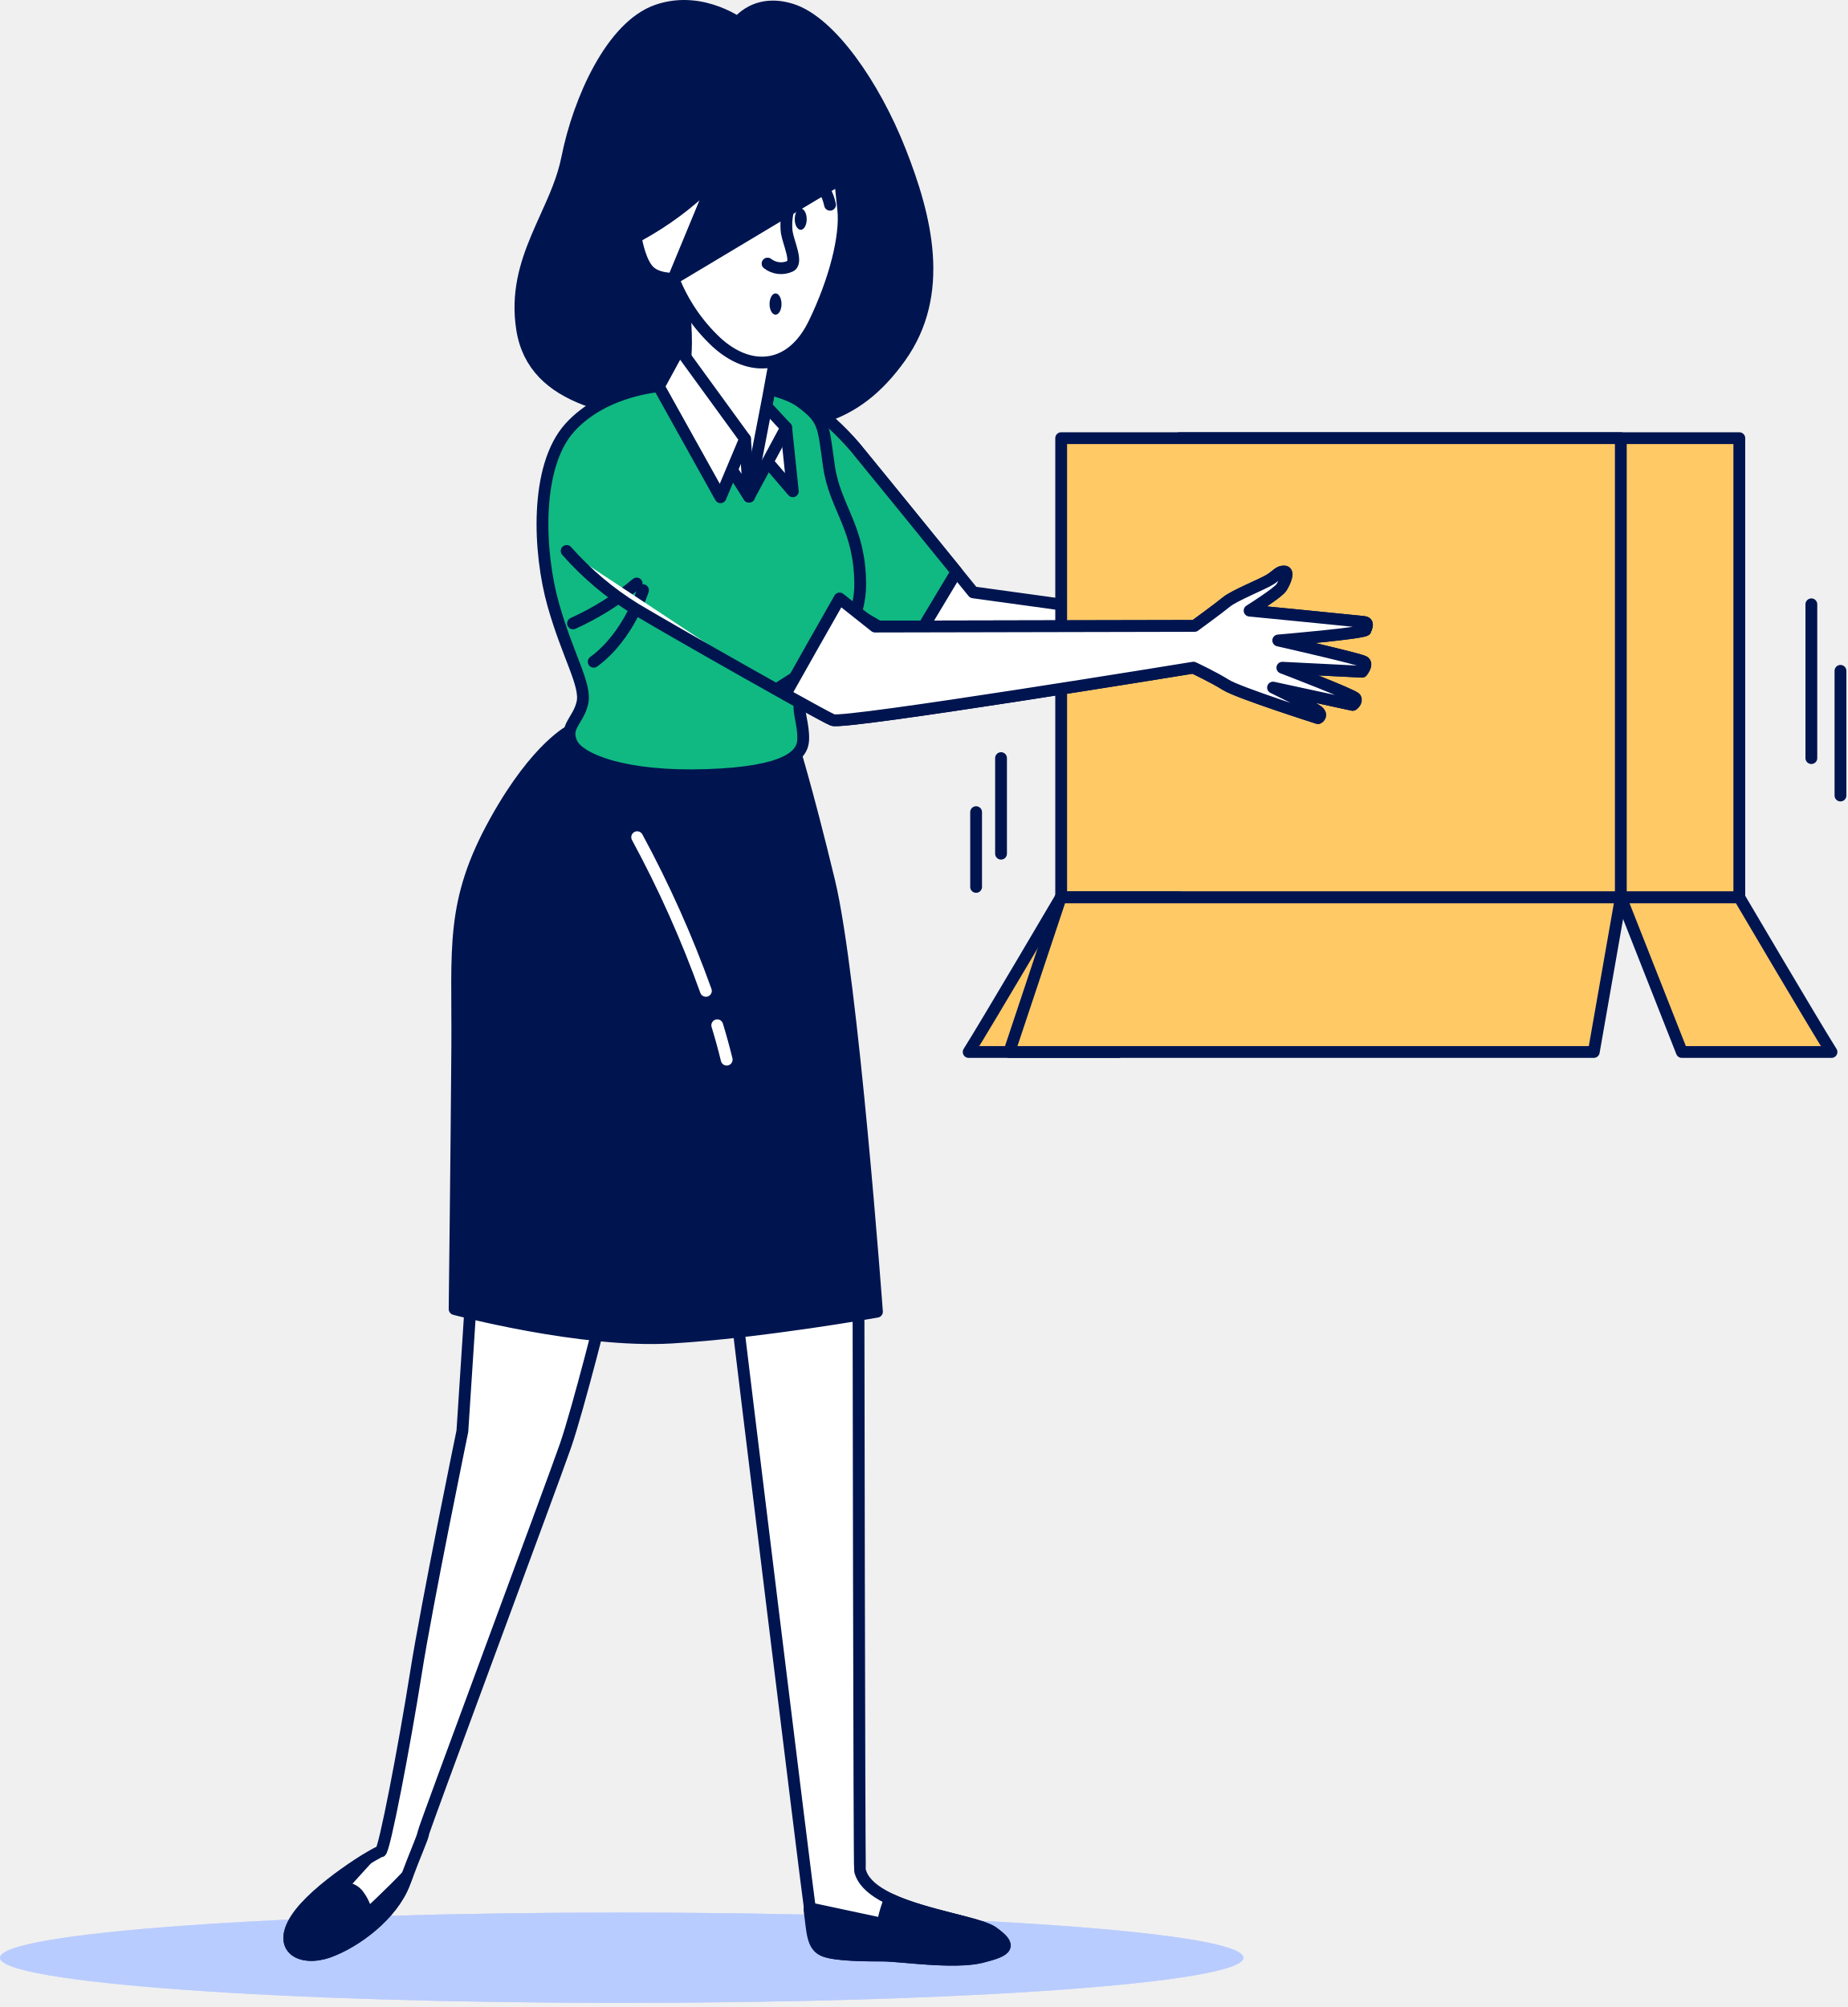
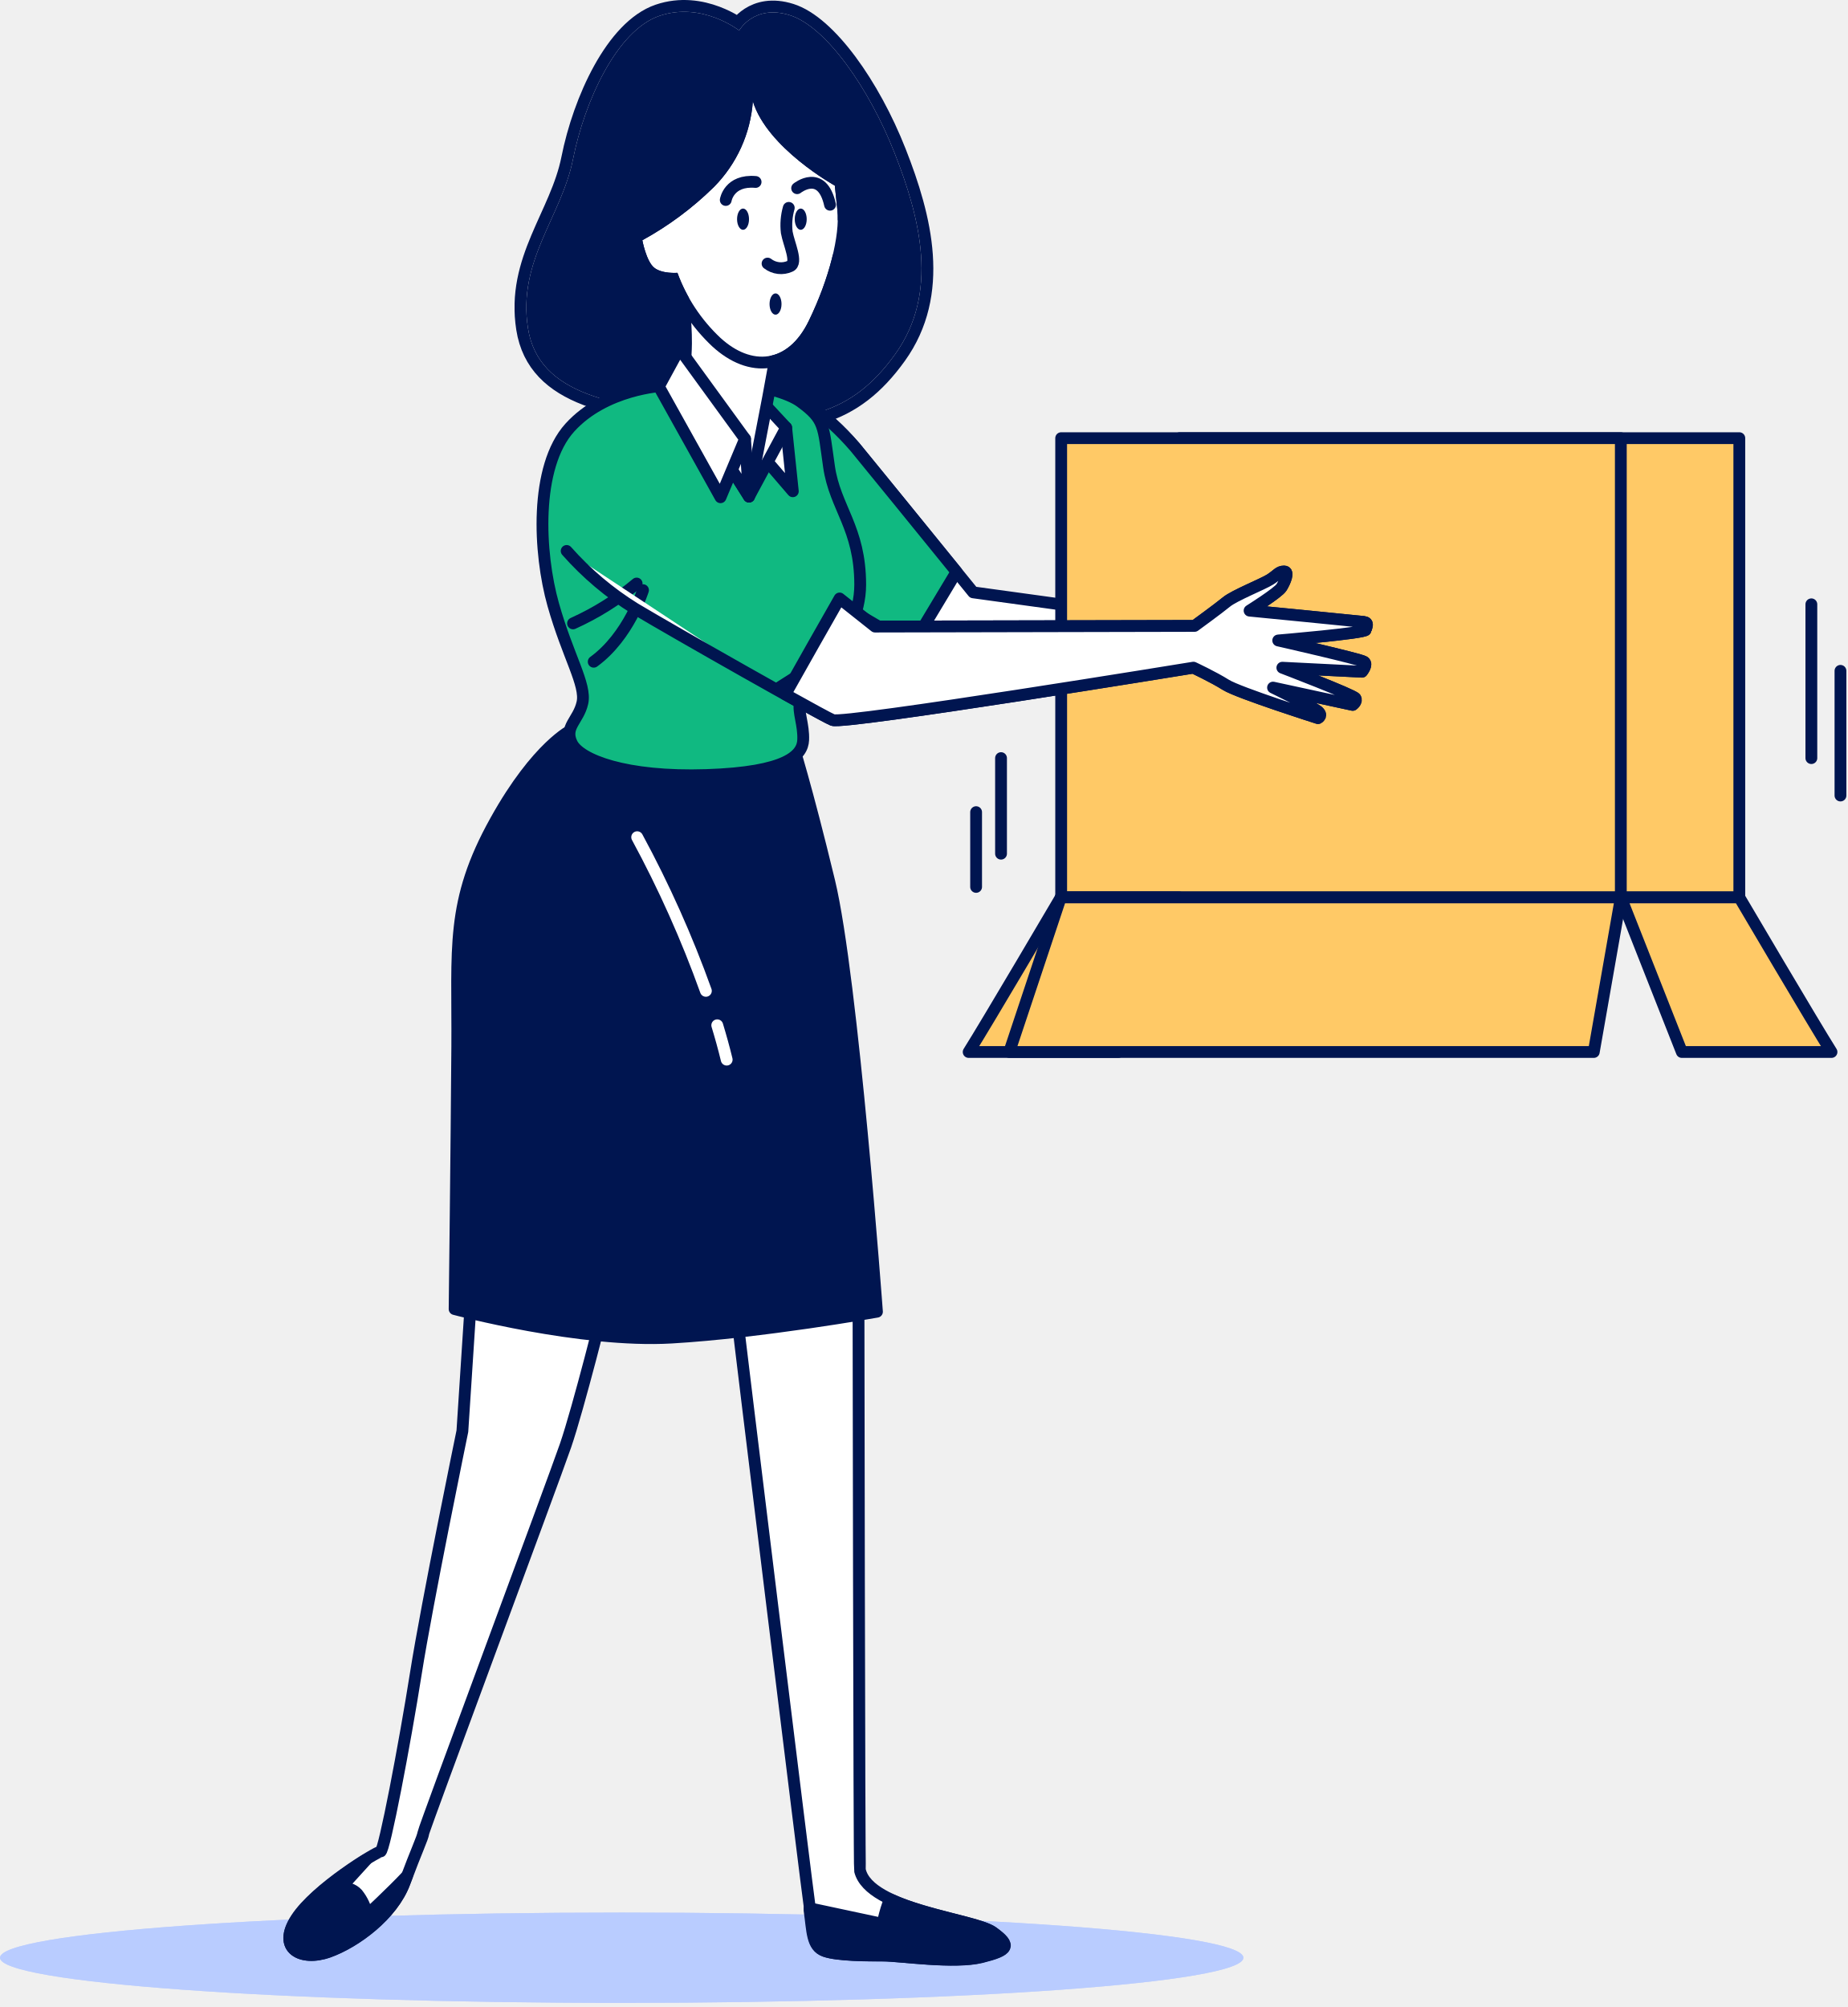
<svg xmlns="http://www.w3.org/2000/svg" width="313" height="340" viewBox="0 0 313 340" fill="none">
-   <path d="M210.648 331.653C210.648 335.895 163.494 339.306 105.319 339.306C47.144 339.306 0 335.873 0 331.653C0 327.433 47.154 324 105.319 324C163.483 324 210.648 327.411 210.648 331.653Z" fill="#8BAAFF" />
-   <path opacity="0.4" d="M210.648 331.653C210.648 335.895 163.494 339.306 105.319 339.306C47.144 339.306 0 335.873 0 331.653C0 327.433 47.154 324 105.319 324C163.483 324 210.648 327.411 210.648 331.653Z" fill="white" />
-   <path d="M126.705 2.311C125.939 2.8 125.375 3.351 124.994 3.794C124.887 3.725 124.771 3.653 124.645 3.577C123.902 3.127 122.833 2.557 121.526 2.067C118.916 1.089 115.289 0.411 111.39 1.743C107.42 3.099 104.091 7 101.544 11.596C98.974 16.235 97.087 21.784 96.096 26.757C95.394 30.278 93.966 33.444 92.483 36.731C91.963 37.883 91.436 39.051 90.932 40.253C89.013 44.827 87.512 49.75 88.455 55.75C89.43 61.949 93.483 65.491 99.14 67.663C104.733 69.81 112.06 70.688 119.893 71.529C127.793 72.378 134.026 72.341 139.252 70.719C144.525 69.083 148.679 65.865 152.484 60.557C160.229 49.751 156.867 36.693 152.489 25.572C150.271 19.94 147.312 14.498 144.122 10.207C140.966 5.961 137.465 2.679 134.115 1.623C130.787 0.573 128.334 1.271 126.705 2.311Z" fill="#001550" stroke="#001550" stroke-width="2" stroke-linecap="round" stroke-linejoin="round" />
-   <path d="M79.74 220.784L78.333 242.446C78.333 242.446 72.343 271.506 70.452 283.485C68.56 295.464 65.092 313.681 64.462 313.681C63.831 313.681 53.496 319.93 50.186 325.03C46.876 330.13 51.075 332.292 55.669 330.66C60.262 329.027 66.5 324.411 68.538 318.928C70.576 313.445 71.589 311.407 71.724 310.518C71.859 309.628 93.645 251.138 95.807 244.89C97.968 238.641 102.562 220.289 102.562 220.289L113.269 183.968C113.269 183.968 124.731 221.314 124.866 222.969C125.001 224.624 136.71 320.076 137.25 323.645C137.791 327.214 137.633 329.759 139.795 330.524C141.957 331.29 147.057 331.29 149.736 331.29C152.416 331.29 161.716 332.697 166.298 331.549C170.881 330.401 171.399 329.635 168.212 327.338C165.026 325.041 147.327 323.578 145.695 316.89C145.559 316.383 145.436 218.127 145.436 218.127C145.436 218.127 143.904 185.634 141.36 176.47H82.476L79.74 220.784Z" fill="white" stroke="#001550" stroke-width="2" stroke-linecap="round" stroke-linejoin="round" />
-   <path d="M55.657 330.637C60.24 328.971 66.489 324.388 68.526 318.905L68.954 317.78C66.353 320.549 62.199 324.4 62.199 324.4C61.944 323.094 61.376 321.869 60.544 320.831C60.181 320.43 59.715 320.136 59.198 319.979C58.68 319.822 58.13 319.809 57.605 319.941L62.109 314.987C58.731 317.081 52.651 321.36 50.264 325.041C46.853 330.119 51.041 332.292 55.657 330.637Z" fill="#001550" stroke="#001550" stroke-width="2" stroke-linecap="round" stroke-linejoin="round" />
-   <path d="M168.133 327.316C165.949 325.751 156.976 324.569 150.986 321.833C150.739 322.043 150.546 322.309 150.423 322.61C150.043 323.689 149.746 324.795 149.534 325.92L137.149 323.274V323.623C137.656 327.192 137.532 329.736 139.694 330.502C141.855 331.268 146.956 331.268 149.635 331.268C152.315 331.268 161.615 332.675 166.197 331.527C170.779 330.378 171.365 329.658 168.133 327.316Z" fill="#001550" stroke="#001550" stroke-width="2" stroke-linecap="round" stroke-linejoin="round" />
-   <path d="M96.899 123.621C96.899 123.621 91.055 126.311 83.985 139.011C76.25 152.871 77.579 160.572 77.466 177.292C77.353 194.011 77.016 221.764 77.016 221.764C77.016 221.764 98.407 227.495 113.753 226.594C129.099 225.693 148.566 222.214 148.566 222.214C148.566 222.214 144.411 165.605 140.482 149.325C136.552 133.044 134.188 125.681 134.188 125.681C126.594 126.735 118.898 126.848 111.276 126.019C98.25 124.746 96.899 123.621 96.899 123.621Z" fill="#001550" stroke="#001550" stroke-width="2" stroke-linecap="round" stroke-linejoin="round" />
-   <path d="M121.51 173.689C122.096 175.614 122.636 177.562 123.109 179.51" stroke="white" stroke-width="2" stroke-linecap="round" stroke-linejoin="round" />
-   <path d="M107.944 141.826C112.479 150.195 116.371 158.897 119.585 167.857" stroke="white" stroke-width="2" stroke-linecap="round" stroke-linejoin="round" />
-   <path d="M240.325 112.857C239.65 112.407 228.582 110.673 228.582 110.673L226.421 109.783C226.421 109.783 239.819 110.853 239.931 110.29C240.044 109.727 240.494 109.052 239.593 108.939C238.693 108.826 221.455 105.325 221.455 105.325C221.455 105.325 225.835 101.182 226.398 100.281C226.961 99.38 227.738 97.579 226.837 97.579C225.936 97.579 225.711 98.142 224.484 98.93C223.257 99.718 218.415 101.632 217.064 102.747C215.713 103.861 211.683 106.789 211.683 106.789L164.868 100.349C164.868 100.349 148.43 80.083 144.861 75.759C142.38 72.874 139.556 70.303 136.451 68.103C133.006 66.583 133.073 69.128 133.073 69.128L140.268 101.103C140.268 101.103 158.879 112.193 160.027 112.193C161.175 112.193 211.458 113.859 211.458 113.859C211.458 113.859 214.835 115.435 216.952 116.775C219.068 118.115 232.568 122.405 232.568 122.405C232.568 122.405 233.469 121.954 232.455 121.166C231.442 120.378 224.934 117.237 224.934 117.237L238.445 120.164C238.445 120.164 239.233 119.601 238.895 119.038C238.558 118.475 226.511 113.87 226.511 113.87L240.021 114.546C240.021 114.546 240.989 113.307 240.325 112.857Z" fill="white" stroke="#001550" stroke-width="2" stroke-linecap="round" stroke-linejoin="round" />
-   <path d="M162.042 96.87C157.19 90.891 147.496 78.957 144.861 75.759C142.38 72.874 139.556 70.303 136.451 68.103C133.006 66.583 133.073 69.128 133.073 69.128L140.268 101.103C140.268 101.103 148.667 106.102 154.522 109.389L162.042 96.87Z" fill="#10B981" stroke="#001550" stroke-width="2" stroke-linecap="round" stroke-linejoin="round" />
-   <path d="M112.29 65.367C112.29 65.367 102.517 65.818 96.527 72.449C90.537 79.081 91.247 93.672 93.724 102.431C96.201 111.191 99.353 116.021 98.666 119.061C97.98 122.101 95.525 123.103 96.865 125.906C98.205 128.71 105.962 131.749 119.664 131.299C133.366 130.849 135.956 127.921 136.068 125.354C136.181 122.787 135.168 120.637 135.505 119.061C135.843 117.484 145.728 108.725 145.728 99.065C145.728 89.405 141.461 86.038 140.448 79.069C139.435 72.1 139.772 71.098 135.618 68.058C131.463 65.018 117.795 63.453 112.29 65.367Z" fill="#10B981" stroke="#001550" stroke-width="2" stroke-linecap="round" stroke-linejoin="round" />
-   <path d="M107.854 98.851C104.587 101.584 100.962 103.857 97.079 105.606" stroke="#001550" stroke-width="2" stroke-linecap="round" stroke-linejoin="round" />
-   <path d="M108.934 99.977C108.934 99.977 106.514 107.791 100.58 112.103" stroke="#001550" stroke-width="2" stroke-linecap="round" stroke-linejoin="round" />
-   <path d="M133.186 72.438L134.312 83.224L129.583 77.718L133.186 72.438Z" fill="white" stroke="#001550" stroke-width="2" stroke-linecap="round" stroke-linejoin="round" />
-   <path d="M126.892 84.124L133.186 72.438L127.455 66.268L126.892 84.124Z" fill="white" stroke="#001550" stroke-width="2" stroke-linecap="round" stroke-linejoin="round" />
-   <path d="M114.766 46.272C115.748 50.166 116.236 54.168 116.219 58.184C116.186 60.784 115.922 63.377 115.431 65.93L126.892 84.124L130.146 67.236L132.285 55.55C132.285 55.55 119.259 54.806 114.766 46.272Z" fill="white" stroke="#001550" stroke-width="2" stroke-linecap="round" stroke-linejoin="round" />
-   <path d="M126.217 74.352L126.892 84.124L123.526 78.844L126.217 74.352Z" fill="white" stroke="#001550" stroke-width="2" stroke-linecap="round" stroke-linejoin="round" />
-   <path d="M111.614 65.48L122.062 84.237L126.217 74.352L115.104 59.074L111.614 65.48Z" fill="white" stroke="#001550" stroke-width="2" stroke-linecap="round" stroke-linejoin="round" />
-   <path d="M294.66 74.228H199.85V152.027H294.66V74.228Z" fill="#FFC966" />
-   <path d="M294.66 74.228H199.85V152.027H294.66V74.228Z" stroke="#001550" stroke-width="2" stroke-linecap="round" stroke-linejoin="round" />
-   <path d="M274.586 74.228H179.775V152.027H274.586V74.228Z" fill="#FFC966" stroke="#001550" stroke-width="2" stroke-linecap="round" stroke-linejoin="round" />
-   <path d="M310.276 178.215C307.237 173.396 294.66 152.027 294.66 152.027H274.597L284.922 178.215H310.276Z" fill="#FFC966" />
-   <path d="M310.276 178.215C307.237 173.396 294.66 152.027 294.66 152.027H274.597L284.922 178.215H310.276Z" stroke="#001550" stroke-width="2" stroke-linecap="round" stroke-linejoin="round" />
-   <path d="M164.103 178.215C167.143 173.396 179.708 152.027 179.708 152.027H199.782L189.458 178.215H164.103Z" fill="#FFC966" stroke="#001550" stroke-width="2" stroke-linecap="round" stroke-linejoin="round" />
-   <path d="M179.707 152.027L170.982 178.215H270.003L274.597 152.027H179.707Z" fill="#FFC966" stroke="#001550" stroke-width="2" stroke-linecap="round" stroke-linejoin="round" />
-   <path d="M306.865 102.375V128.428" stroke="#001550" stroke-width="2" stroke-linecap="round" stroke-linejoin="round" />
-   <path d="M311.796 113.645V134.767" stroke="#001550" stroke-width="2" stroke-linecap="round" stroke-linejoin="round" />
-   <path d="M169.586 128.428V144.618" stroke="#001550" stroke-width="2" stroke-linecap="round" stroke-linejoin="round" />
-   <path d="M165.364 137.582V150.248" stroke="#001550" stroke-width="2" stroke-linecap="round" stroke-linejoin="round" />
-   <path d="M95.998 93.334C99.358 97.14 103.257 100.432 107.572 103.107C114.327 107.149 139.097 121.189 141.045 121.977C142.992 122.765 202.146 113.105 202.146 113.105C202.146 113.105 205.524 114.681 207.652 116.021C209.78 117.361 223.268 121.65 223.268 121.65C223.268 121.65 224.169 121.2 223.155 120.423C222.142 119.646 215.635 116.482 215.635 116.482L229.145 119.41C229.145 119.41 229.933 118.847 229.596 118.284C229.258 117.721 217.211 113.116 217.211 113.116L230.721 113.792C230.721 113.792 231.735 112.553 231.059 112.103C230.384 111.652 216.547 108.5 216.547 108.5C216.547 108.5 231.262 107.261 231.374 106.698C231.487 106.136 231.937 105.471 231.037 105.359C230.136 105.246 211.716 103.445 211.716 103.445C211.716 103.445 216.547 100.416 217.109 99.515C217.672 98.615 218.461 96.813 217.56 96.813C216.659 96.813 216.434 97.376 215.207 98.164C213.979 98.952 209.138 100.866 207.787 101.981C206.436 103.096 202.394 106.034 202.394 106.034L148.262 106.147L131.5 116.793" fill="white" />
-   <path d="M95.998 93.334C99.358 97.14 103.257 100.432 107.572 103.107C114.327 107.149 139.097 121.189 141.045 121.977C142.992 122.765 202.146 113.105 202.146 113.105C202.146 113.105 205.524 114.681 207.652 116.021C209.78 117.361 223.268 121.65 223.268 121.65C223.268 121.65 224.169 121.2 223.155 120.423C222.142 119.646 215.635 116.482 215.635 116.482L229.145 119.41C229.145 119.41 229.933 118.847 229.596 118.284C229.258 117.721 217.211 113.116 217.211 113.116L230.721 113.792C230.721 113.792 231.735 112.553 231.059 112.103C230.384 111.652 216.547 108.5 216.547 108.5C216.547 108.5 231.262 107.261 231.374 106.698C231.487 106.136 231.937 105.471 231.037 105.359C230.136 105.246 211.716 103.445 211.716 103.445C211.716 103.445 216.547 100.416 217.109 99.515C217.672 98.615 218.461 96.813 217.56 96.813C216.659 96.813 216.434 97.376 215.207 98.164C213.98 98.952 209.138 100.866 207.787 101.981C206.436 103.096 202.394 106.034 202.394 106.034L148.262 106.147L131.5 116.793" stroke="#001550" stroke-width="2" stroke-linecap="round" stroke-linejoin="round" />
-   <path d="M231.014 105.359C230.125 105.246 211.694 103.445 211.694 103.445C211.694 103.445 216.524 100.416 217.087 99.515C217.65 98.615 218.438 96.813 217.537 96.813C216.637 96.813 216.411 97.376 215.184 98.164C213.957 98.952 209.116 100.866 207.765 101.981C206.414 103.096 202.372 106.034 202.372 106.034L148.239 106.147L142.238 101.384C139.986 105.336 135.776 112.744 133.04 117.631C137.25 119.973 140.437 121.718 141.078 121.977C142.992 122.765 202.18 113.105 202.18 113.105C202.18 113.105 205.558 114.681 207.686 116.021C209.814 117.361 223.302 121.65 223.302 121.65C223.302 121.65 224.203 121.2 223.189 120.423C222.176 119.646 215.668 116.482 215.668 116.482L229.179 119.41C229.179 119.41 229.967 118.847 229.629 118.284C229.292 117.721 217.245 113.116 217.245 113.116L230.755 113.792C230.755 113.792 231.769 112.553 231.093 112.103C230.417 111.652 216.547 108.5 216.547 108.5C216.547 108.5 231.262 107.261 231.374 106.699C231.487 106.136 231.915 105.471 231.014 105.359Z" fill="white" stroke="#001550" stroke-width="2" stroke-linecap="round" stroke-linejoin="round" />
-   <path d="M140.369 36.837C140.561 36.604 140.814 36.43 141.101 36.334C141.387 36.238 141.694 36.225 141.988 36.295C142.281 36.366 142.549 36.517 142.76 36.733C142.972 36.948 143.119 37.218 143.184 37.513C143.372 38.734 143.309 39.981 142.999 41.177C142.69 42.373 142.14 43.494 141.382 44.471C140.144 45.709 139.018 46.047 139.018 44.471C139.331 41.904 139.782 39.356 140.369 36.837Z" fill="white" stroke="#001550" stroke-width="2" stroke-linecap="round" stroke-linejoin="round" />
-   <path d="M127.431 16.163C127.91 16.109 128.359 16.404 128.5 16.865C129.618 20.528 132.885 23.941 136.024 26.498C137.573 27.76 139.05 28.781 140.14 29.487C140.685 29.84 141.131 30.113 141.44 30.296C141.594 30.388 141.714 30.458 141.794 30.504C141.834 30.527 141.864 30.544 141.884 30.555L141.905 30.567L141.91 30.57L141.911 30.57L127.431 16.163ZM127.431 16.163C126.953 16.217 126.58 16.605 126.546 17.085M127.431 16.163L126.546 17.085M126.546 17.085C126.168 22.324 123.927 27.254 120.229 30.983C116.69 34.462 112.689 37.436 108.339 39.822C107.956 40.032 107.756 40.465 107.838 40.889L107.839 40.896L107.846 40.931C107.852 40.961 107.86 41.003 107.871 41.056C107.893 41.162 107.926 41.313 107.969 41.496C108.056 41.862 108.186 42.365 108.361 42.907C108.535 43.445 108.76 44.044 109.041 44.593C109.314 45.128 109.678 45.694 110.162 46.096C111.066 46.846 112.31 47.091 113.179 47.18C113.514 47.214 113.823 47.228 114.08 47.232M126.546 17.085L114.08 47.232M114.08 47.232C115.681 51.297 118.163 54.961 121.353 57.956L121.353 57.956L121.362 57.964C124.142 60.514 127.297 61.798 130.338 61.324C133.401 60.846 136.055 58.63 137.912 54.804C139.701 51.117 141.048 47.417 141.894 44.094C142.735 40.788 143.096 37.79 142.859 35.528L142.42 31.34C142.386 31.016 142.196 30.728 141.911 30.57L114.08 47.232Z" fill="white" stroke="#001550" stroke-width="2" stroke-linecap="round" stroke-linejoin="round" />
-   <path d="M125.879 38.931C126.439 38.931 126.892 38.125 126.892 37.13C126.892 36.135 126.439 35.329 125.879 35.329C125.319 35.329 124.866 36.135 124.866 37.13C124.866 38.125 125.319 38.931 125.879 38.931Z" fill="#001550" />
-   <path d="M131.385 53.309C131.944 53.309 132.398 52.502 132.398 51.508C132.398 50.513 131.944 49.706 131.385 49.706C130.825 49.706 130.371 50.513 130.371 51.508C130.371 52.502 130.825 53.309 131.385 53.309Z" fill="#001550" />
-   <path d="M135.652 38.931C136.211 38.931 136.665 38.125 136.665 37.13C136.665 36.135 136.211 35.329 135.652 35.329C135.092 35.329 134.638 36.135 134.638 37.13C134.638 38.125 135.092 38.931 135.652 38.931Z" fill="#001550" />
-   <path d="M133.625 35.216C133.238 36.565 133.123 37.977 133.287 39.371C133.625 41.285 135.201 44.538 133.85 45.101C133.234 45.383 132.552 45.489 131.879 45.41C131.206 45.331 130.568 45.068 130.034 44.651" stroke="#001550" stroke-width="2" stroke-linecap="round" stroke-linejoin="round" />
-   <path d="M122.952 33.876C122.952 33.876 123.492 30.431 128.007 30.825" stroke="#001550" stroke-width="2" stroke-linecap="round" stroke-linejoin="round" />
-   <path d="M135.044 31.883C135.044 31.883 139.255 28.506 140.617 34.687" stroke="#001550" stroke-width="2" stroke-linecap="round" stroke-linejoin="round" />
+   <g id="empty order history">
+     <path id="Vector" d="M210.648 331.653C210.648 335.895 163.494 339.306 105.319 339.306C47.144 339.306 0 335.873 0 331.653C0 327.433 47.154 324 105.319 324C163.483 324 210.648 327.411 210.648 331.653Z" fill="#8BAAFF" />
+     <path id="Vector_2" opacity="0.4" d="M210.648 331.653C210.648 335.895 163.494 339.306 105.319 339.306C47.144 339.306 0 335.873 0 331.653C0 327.433 47.154 324 105.319 324C163.483 324 210.648 327.411 210.648 331.653Z" fill="white" />
+     <g id="Character">
+       <g id="Vector_3">
+         <mask id="path-3-outside-1" maskUnits="userSpaceOnUse" x="87.166" y="-1" width="71" height="75" fill="black">
+           <rect fill="white" x="87.166" y="-1" width="71" height="75" />
+           <path d="M125.224 5.166C125.224 5.166 118.93 0.224 111.713 2.689C104.496 5.155 99.025 17.179 97.077 26.952C95.129 36.725 87.642 44.133 89.443 55.595C91.245 67.056 104.271 68.846 120 70.535C135.728 72.224 144.263 70.31 151.671 59.974C159.079 49.639 155.938 37.062 151.558 25.939C147.179 14.815 139.883 4.491 133.814 2.577C127.746 0.663 125.224 5.166 125.224 5.166Z" />
+         </mask>
+         <path d="M125.224 5.166C125.224 5.166 118.93 0.224 111.713 2.689C104.496 5.155 99.025 17.179 97.077 26.952C95.129 36.725 87.642 44.133 89.443 55.595C91.245 67.056 104.271 68.846 120 70.535C135.728 72.224 144.263 70.31 151.671 59.974C159.079 49.639 155.938 37.062 151.558 25.939C147.179 14.815 139.883 4.491 133.814 2.577C127.746 0.663 125.224 5.166 125.224 5.166Z" fill="#001550" />
+         <path d="M125.224 5.166C125.224 5.166 118.93 0.224 111.713 2.689C104.496 5.155 99.025 17.179 97.077 26.952C95.129 36.725 87.642 44.133 89.443 55.595C91.245 67.056 104.271 68.846 120 70.535C135.728 72.224 144.263 70.31 151.671 59.974C159.079 49.639 155.938 37.062 151.558 25.939C147.179 14.815 139.883 4.491 133.814 2.577C127.746 0.663 125.224 5.166 125.224 5.166Z" stroke="#001550" stroke-width="4" stroke-linecap="round" stroke-linejoin="round" mask="url(#path-3-outside-1)" />
+       </g>
+       <path id="Vector_4" d="M79.74 220.785L78.333 242.447C78.333 242.447 72.343 271.506 70.452 283.485C68.56 295.465 65.092 313.681 64.462 313.681C63.831 313.681 53.496 319.93 50.186 325.03C46.876 330.131 51.075 332.292 55.669 330.66C60.262 329.027 66.5 324.411 68.538 318.928C70.576 313.445 71.589 311.407 71.724 310.518C71.859 309.628 93.645 251.138 95.807 244.89C97.968 238.641 102.562 220.289 102.562 220.289L113.269 183.968C113.269 183.968 124.731 221.314 124.866 222.969C125.001 224.624 136.71 320.076 137.25 323.645C137.791 327.215 137.633 329.759 139.795 330.525C141.957 331.29 147.057 331.29 149.736 331.29C152.416 331.29 161.716 332.698 166.298 331.549C170.881 330.401 171.399 329.635 168.212 327.338C165.026 325.042 147.327 323.578 145.695 316.89C145.559 316.383 145.436 218.127 145.436 218.127C145.436 218.127 143.904 185.634 141.36 176.47H82.476L79.74 220.785Z" fill="white" stroke="#001550" stroke-width="2" stroke-linecap="round" stroke-linejoin="round" />
+       <path id="Vector_5" d="M55.657 330.637C60.24 328.971 66.489 324.388 68.526 318.905L68.954 317.78C66.353 320.549 62.199 324.4 62.199 324.4C61.944 323.094 61.376 321.869 60.544 320.831C60.181 320.43 59.715 320.136 59.198 319.979C58.68 319.822 58.13 319.809 57.605 319.941L62.109 314.987C58.731 317.081 52.651 321.36 50.264 325.041C46.853 330.119 51.041 332.292 55.657 330.637Z" fill="#001550" stroke="#001550" stroke-width="2" stroke-linecap="round" stroke-linejoin="round" />
+       <path id="Vector_6" d="M168.134 327.316C165.949 325.751 156.976 324.569 150.986 321.833C150.739 322.043 150.546 322.31 150.423 322.61C150.043 323.689 149.746 324.796 149.534 325.92L137.149 323.274V323.623C137.656 327.192 137.532 329.737 139.694 330.502C141.855 331.268 146.956 331.268 149.635 331.268C152.315 331.268 161.615 332.675 166.197 331.527C170.779 330.378 171.365 329.658 168.134 327.316Z" fill="#001550" stroke="#001550" stroke-width="2" stroke-linecap="round" stroke-linejoin="round" />
+       <path id="Vector_7" d="M96.899 123.62C96.899 123.62 91.055 126.311 83.985 139.011C76.25 152.871 77.579 160.572 77.466 177.291C77.353 194.01 77.016 221.764 77.016 221.764C77.016 221.764 98.407 227.494 113.753 226.594C129.099 225.693 148.566 222.214 148.566 222.214C148.566 222.214 144.411 165.604 140.482 149.324C136.552 133.044 134.188 125.68 134.188 125.68C126.594 126.734 118.898 126.848 111.276 126.018C98.25 124.746 96.899 123.62 96.899 123.62Z" fill="#001550" stroke="#001550" stroke-width="2" stroke-linecap="round" stroke-linejoin="round" />
+       <path id="Vector_8" d="M121.51 173.688C122.096 175.614 122.636 177.562 123.109 179.509" stroke="white" stroke-width="2" stroke-linecap="round" stroke-linejoin="round" />
+       <path id="Vector_9" d="M107.944 141.826C112.479 150.195 116.371 158.897 119.585 167.857" stroke="white" stroke-width="2" stroke-linecap="round" stroke-linejoin="round" />
+       <path id="Vector_10" d="M240.325 112.857C239.65 112.407 228.582 110.673 228.582 110.673L226.42 109.784C226.42 109.784 239.819 110.853 239.931 110.29C240.044 109.727 240.494 109.052 239.593 108.939C238.693 108.827 221.455 105.325 221.455 105.325C221.455 105.325 225.835 101.182 226.398 100.281C226.961 99.38 227.738 97.579 226.837 97.579C225.936 97.579 225.711 98.142 224.484 98.93C223.257 99.718 218.415 101.632 217.064 102.747C215.713 103.861 211.683 106.789 211.683 106.789L164.868 100.349C164.868 100.349 148.43 80.083 144.861 75.759C142.38 72.874 139.556 70.303 136.451 68.103C133.006 66.583 133.073 69.128 133.073 69.128L140.268 101.103C140.268 101.103 158.879 112.193 160.027 112.193C161.175 112.193 211.457 113.859 211.457 113.859C211.457 113.859 214.835 115.435 216.952 116.775C219.068 118.115 232.568 122.405 232.568 122.405C232.568 122.405 233.469 121.954 232.455 121.166C231.442 120.378 224.934 117.237 224.934 117.237L238.445 120.164C238.445 120.164 239.233 119.601 238.895 119.038C238.558 118.475 226.511 113.871 226.511 113.871L240.021 114.546C240.021 114.546 240.989 113.308 240.325 112.857Z" fill="white" stroke="#001550" stroke-width="2" stroke-linecap="round" stroke-linejoin="round" />
+       <path id="Vector_11" d="M162.042 96.87C157.19 90.891 147.496 78.957 144.861 75.759C142.38 72.874 139.556 70.303 136.451 68.103C133.006 66.583 133.073 69.128 133.073 69.128L140.268 101.103C140.268 101.103 148.667 106.102 154.521 109.389L162.042 96.87Z" fill="#10B981" stroke="#001550" stroke-width="2" stroke-linecap="round" stroke-linejoin="round" />
+       <path id="Vector_12" d="M112.29 65.368C112.29 65.368 102.517 65.818 96.527 72.45C90.537 79.081 91.247 93.672 93.724 102.432C96.201 111.191 99.353 116.021 98.666 119.061C97.98 122.101 95.525 123.103 96.865 125.907C98.205 128.71 105.962 131.75 119.664 131.3C133.366 130.849 135.956 127.922 136.068 125.355C136.181 122.788 135.168 120.637 135.505 119.061C135.843 117.485 145.728 108.726 145.728 99.065C145.728 89.405 141.461 86.039 140.448 79.07C139.435 72.1 139.772 71.098 135.618 68.058C131.463 65.019 117.795 63.454 112.29 65.368Z" fill="#10B981" stroke="#001550" stroke-width="2" stroke-linecap="round" stroke-linejoin="round" />
+       <path id="Vector_13" d="M107.854 98.852C104.587 101.585 100.962 103.858 97.079 105.607" stroke="#001550" stroke-width="2" stroke-linecap="round" stroke-linejoin="round" />
+       <path id="Vector_14" d="M108.934 99.977C108.934 99.977 106.514 107.79 100.58 112.102" stroke="#001550" stroke-width="2" stroke-linecap="round" stroke-linejoin="round" />
+       <path id="Vector_15" d="M133.186 72.438L134.312 83.224L129.583 77.718L133.186 72.438Z" fill="white" stroke="#001550" stroke-width="2" stroke-linecap="round" stroke-linejoin="round" />
+       <path id="Vector_16" d="M126.892 84.124L133.186 72.437L127.455 66.268L126.892 84.124Z" fill="white" stroke="#001550" stroke-width="2" stroke-linecap="round" stroke-linejoin="round" />
+       <path id="Vector_17" d="M114.766 46.273C115.748 50.166 116.236 54.169 116.219 58.184C116.186 60.785 115.922 63.377 115.431 65.93L126.892 84.125L130.146 67.236L132.285 55.55C132.285 55.55 119.259 54.807 114.766 46.273Z" fill="white" stroke="#001550" stroke-width="2" stroke-linecap="round" stroke-linejoin="round" />
+       <path id="Vector_18" d="M126.217 74.352L126.892 84.124L123.526 78.844L126.217 74.352Z" fill="white" stroke="#001550" stroke-width="2" stroke-linecap="round" stroke-linejoin="round" />
+       <path id="Vector_19" d="M111.614 65.48L122.062 84.237L126.217 74.352L115.104 59.073L111.614 65.48Z" fill="white" stroke="#001550" stroke-width="2" stroke-linecap="round" stroke-linejoin="round" />
+       <path id="Vector_20" d="M294.66 74.228H199.85V152.026H294.66V74.228Z" fill="#FFC966" />
+       <path id="Vector_21" d="M294.66 74.228H199.85V152.026H294.66V74.228Z" stroke="#001550" stroke-width="2" stroke-linecap="round" stroke-linejoin="round" />
+       <path id="Vector_22" d="M274.586 74.228H179.775V152.026H274.586V74.228Z" fill="#FFC966" stroke="#001550" stroke-width="2" stroke-linecap="round" stroke-linejoin="round" />
+       <path id="Vector_23" d="M310.276 178.214C307.237 173.396 294.66 152.026 294.66 152.026H274.597L284.922 178.214H310.276Z" fill="#FFC966" />
+       <path id="Vector_24" d="M310.276 178.214C307.237 173.396 294.66 152.026 294.66 152.026H274.597L284.922 178.214H310.276Z" stroke="#001550" stroke-width="2" stroke-linecap="round" stroke-linejoin="round" />
+       <path id="Vector_25" d="M164.103 178.214C167.143 173.396 179.708 152.026 179.708 152.026H199.782L189.458 178.214H164.103Z" fill="#FFC966" stroke="#001550" stroke-width="2" stroke-linecap="round" stroke-linejoin="round" />
+       <path id="Vector_26" d="M179.708 152.026L170.982 178.214H270.004L274.597 152.026H179.708Z" fill="#FFC966" stroke="#001550" stroke-width="2" stroke-linecap="round" stroke-linejoin="round" />
+       <path id="Vector_27" d="M306.865 102.375V128.428" stroke="#001550" stroke-width="2" stroke-linecap="round" stroke-linejoin="round" />
+       <path id="Vector_28" d="M311.796 113.646V134.767" stroke="#001550" stroke-width="2" stroke-linecap="round" stroke-linejoin="round" />
+       <path id="Vector_29" d="M169.586 128.428V144.618" stroke="#001550" stroke-width="2" stroke-linecap="round" stroke-linejoin="round" />
+       <path id="Vector_30" d="M165.364 137.582V150.248" stroke="#001550" stroke-width="2" stroke-linecap="round" stroke-linejoin="round" />
+       <g id="Vector_31">
+         <path d="M95.998 93.334C99.358 97.139 103.257 100.432 107.572 103.107C114.327 107.149 139.097 121.188 141.045 121.976C142.993 122.765 202.147 113.105 202.147 113.105C202.147 113.105 205.524 114.681 207.652 116.021C209.78 117.36 223.268 121.65 223.268 121.65C223.268 121.65 224.169 121.2 223.156 120.423C222.142 119.646 215.635 116.482 215.635 116.482L229.145 119.409C229.145 119.409 229.933 118.847 229.596 118.284C229.258 117.721 217.211 113.116 217.211 113.116L230.721 113.791C230.721 113.791 231.735 112.553 231.059 112.102C230.384 111.652 216.547 108.5 216.547 108.5C216.547 108.5 231.262 107.261 231.375 106.698C231.487 106.135 231.937 105.471 231.037 105.358C230.136 105.246 211.717 103.444 211.717 103.444C211.717 103.444 216.547 100.416 217.11 99.515C217.672 98.614 218.461 96.813 217.56 96.813C216.659 96.813 216.434 97.376 215.207 98.164C213.98 98.952 209.138 100.866 207.787 101.981C206.436 103.095 202.394 106.034 202.394 106.034L148.262 106.147L131.5 116.793" fill="white" />
+         <path d="M95.998 93.334C99.358 97.139 103.257 100.432 107.572 103.107C114.327 107.149 139.097 121.188 141.045 121.976C142.993 122.765 202.147 113.105 202.147 113.105C202.147 113.105 205.524 114.681 207.652 116.021C209.78 117.36 223.268 121.65 223.268 121.65C223.268 121.65 224.169 121.2 223.156 120.423C222.142 119.646 215.635 116.482 215.635 116.482L229.145 119.409C229.145 119.409 229.933 118.847 229.596 118.284C229.258 117.721 217.211 113.116 217.211 113.116L230.721 113.791C230.721 113.791 231.735 112.553 231.059 112.102C230.384 111.652 216.547 108.5 216.547 108.5C216.547 108.5 231.262 107.261 231.375 106.698C231.487 106.135 231.937 105.471 231.037 105.358C230.136 105.246 211.717 103.444 211.717 103.444C211.717 103.444 216.547 100.416 217.11 99.515C217.672 98.614 218.461 96.813 217.56 96.813C216.659 96.813 216.434 97.376 215.207 98.164C213.98 98.952 209.138 100.866 207.787 101.981C206.436 103.095 202.394 106.034 202.394 106.034L148.262 106.147L131.5 116.793" stroke="#001550" stroke-width="2" stroke-linecap="round" stroke-linejoin="round" />
+       </g>
+       <path id="Vector_32" d="M231.014 105.359C230.125 105.246 211.694 103.445 211.694 103.445C211.694 103.445 216.524 100.416 217.087 99.516C217.65 98.615 218.438 96.814 217.537 96.814C216.637 96.814 216.411 97.376 215.184 98.165C213.957 98.953 209.116 100.867 207.765 101.981C206.414 103.096 202.372 106.034 202.372 106.034L148.239 106.147L142.238 101.385C139.986 105.336 135.775 112.745 133.04 117.631C137.25 119.973 140.437 121.718 141.078 121.977C142.992 122.765 202.18 113.105 202.18 113.105C202.18 113.105 205.558 114.681 207.686 116.021C209.814 117.361 223.302 121.651 223.302 121.651C223.302 121.651 224.202 121.2 223.189 120.423C222.176 119.646 215.668 116.483 215.668 116.483L229.179 119.41C229.179 119.41 229.967 118.847 229.629 118.284C229.291 117.721 217.244 113.116 217.244 113.116L230.755 113.792C230.755 113.792 231.768 112.553 231.093 112.103C230.417 111.653 216.546 108.5 216.546 108.5C216.546 108.5 231.262 107.262 231.374 106.699C231.487 106.136 231.915 105.472 231.014 105.359Z" fill="white" stroke="#001550" stroke-width="2" stroke-linecap="round" stroke-linejoin="round" />
+       <path id="Vector_33" d="M140.369 36.837C140.561 36.605 140.814 36.43 141.101 36.334C141.387 36.239 141.694 36.225 141.988 36.295C142.281 36.366 142.549 36.517 142.76 36.733C142.972 36.948 143.119 37.218 143.184 37.513C143.372 38.734 143.309 39.981 142.999 41.177C142.69 42.374 142.14 43.494 141.382 44.471C140.144 45.709 139.018 46.047 139.018 44.471C139.331 41.904 139.782 39.356 140.369 36.837Z" fill="white" stroke="#001550" stroke-width="2" stroke-linecap="round" stroke-linejoin="round" />
+       <g id="Vector_34">
+         <mask id="path-35-outside-2" maskUnits="userSpaceOnUse" x="106.82" y="14.157" width="38" height="49" fill="black">
+           <rect fill="white" x="106.82" y="14.157" width="38" height="49" />
+           <path d="M127.543 17.157C127.149 22.637 124.804 27.793 120.934 31.692C117.329 35.237 113.253 38.268 108.82 40.7C108.82 40.7 109.473 44.224 110.801 45.327C112.13 46.43 114.765 46.216 114.765 46.216C116.296 50.404 118.787 54.175 122.038 57.227C127.318 62.069 133.488 61.63 137.012 54.368C140.536 47.106 142.304 39.821 141.865 35.633L141.425 31.445C141.425 31.445 129.964 25.084 127.543 17.157Z" />
+         </mask>
+         <path d="M127.543 17.157C127.149 22.637 124.804 27.793 120.934 31.692C117.329 35.237 113.253 38.268 108.82 40.7C108.82 40.7 109.473 44.224 110.801 45.327C112.13 46.43 114.765 46.216 114.765 46.216C116.296 50.404 118.787 54.175 122.038 57.227C127.318 62.069 133.488 61.63 137.012 54.368C140.536 47.106 142.304 39.821 141.865 35.633L141.425 31.445C141.425 31.445 129.964 25.084 127.543 17.157Z" fill="white" />
+         <path d="M127.543 17.157C127.149 22.637 124.804 27.793 120.934 31.692C117.329 35.237 113.253 38.268 108.82 40.7C108.82 40.7 109.473 44.224 110.801 45.327C112.13 46.43 114.765 46.216 114.765 46.216C116.296 50.404 118.787 54.175 122.038 57.227C127.318 62.069 133.488 61.63 137.012 54.368C140.536 47.106 142.304 39.821 141.865 35.633L141.425 31.445C141.425 31.445 129.964 25.084 127.543 17.157Z" stroke="#001550" stroke-width="4" stroke-linecap="round" stroke-linejoin="round" mask="url(#path-35-outside-2)" />
+       </g>
+       <path id="Vector_35" d="M125.879 38.932C126.439 38.932 126.892 38.125 126.892 37.13C126.892 36.136 126.439 35.329 125.879 35.329C125.319 35.329 124.866 36.136 124.866 37.13C124.866 38.125 125.319 38.932 125.879 38.932Z" fill="#001550" />
+       <path id="Vector_36" d="M131.385 53.309C131.944 53.309 132.398 52.502 132.398 51.508C132.398 50.513 131.944 49.706 131.385 49.706C130.825 49.706 130.371 50.513 130.371 51.508C130.371 52.502 130.825 53.309 131.385 53.309Z" fill="#001550" />
+       <path id="Vector_37" d="M135.652 38.932C136.211 38.932 136.665 38.125 136.665 37.13C136.665 36.136 136.211 35.329 135.652 35.329C135.092 35.329 134.638 36.136 134.638 37.13C134.638 38.125 135.092 38.932 135.652 38.932Z" fill="#001550" />
+       <path id="Vector_38" d="M133.625 35.216C133.238 36.565 133.123 37.977 133.287 39.37C133.625 41.284 135.201 44.538 133.85 45.101C133.234 45.382 132.552 45.489 131.879 45.41C131.206 45.33 130.568 45.068 130.033 44.651" stroke="#001550" stroke-width="2" stroke-linecap="round" stroke-linejoin="round" />
+       <path id="Vector_39" d="M122.952 33.877C122.952 33.877 123.492 30.431 128.007 30.825" stroke="#001550" stroke-width="2" stroke-linecap="round" stroke-linejoin="round" />
+       <path id="Vector_40" d="M135.044 31.883C135.044 31.883 139.255 28.505 140.617 34.686" stroke="#001550" stroke-width="2" stroke-linecap="round" stroke-linejoin="round" />
+     </g>
+   </g>
</svg>
